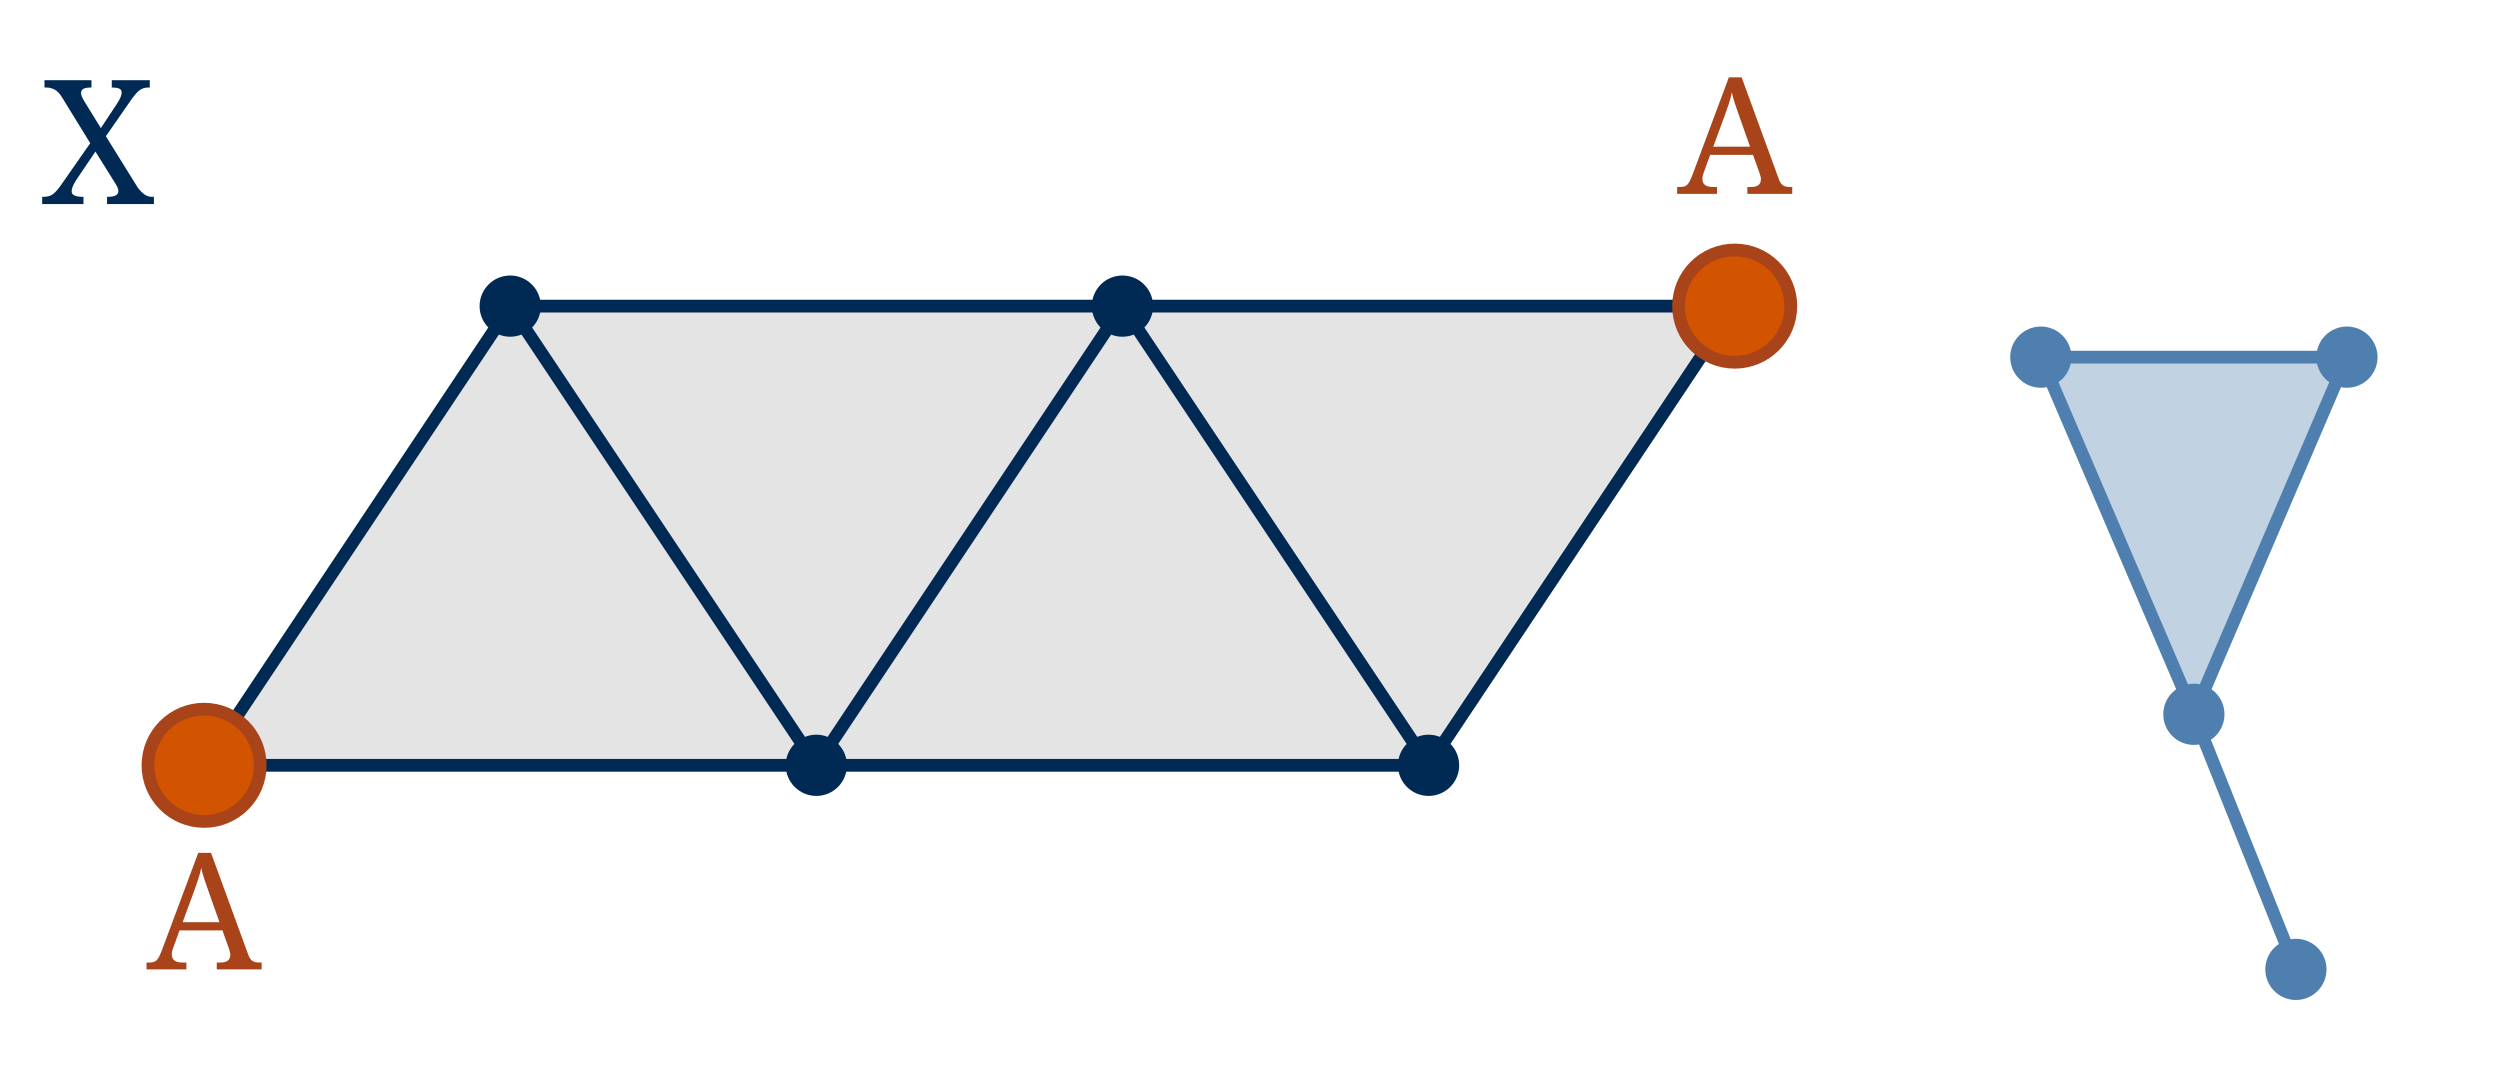
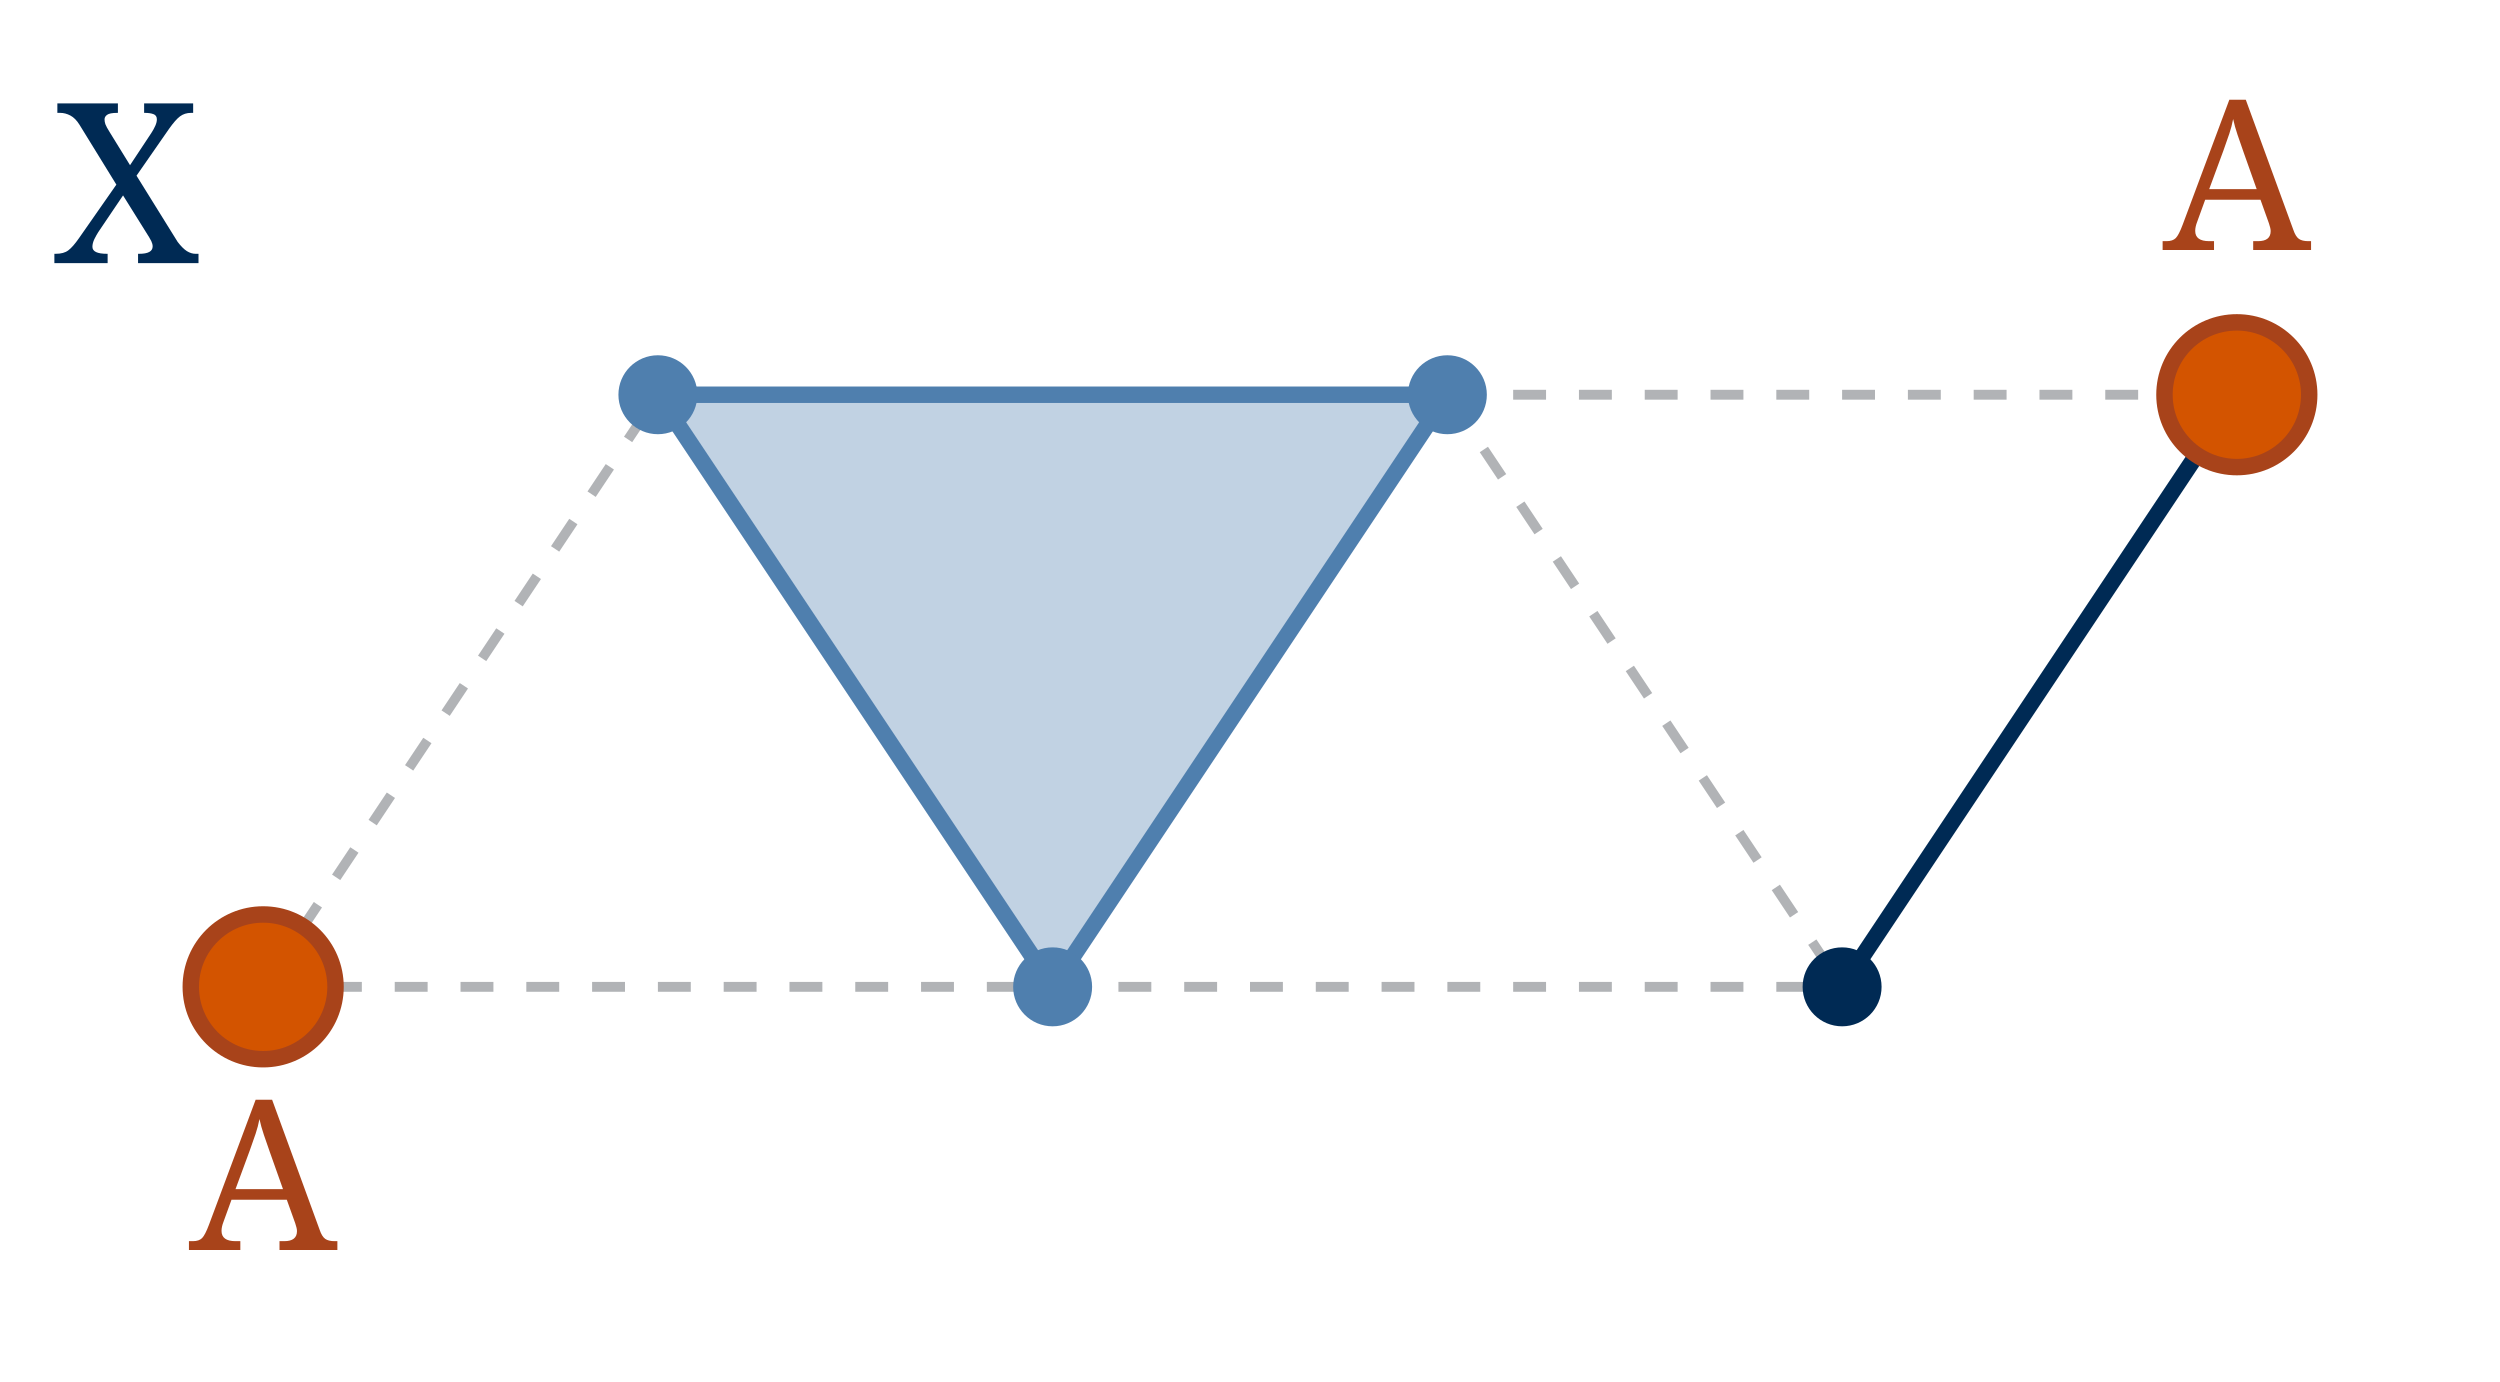
- <svg xmlns="http://www.w3.org/2000/svg" viewBox="0 0 490 210" width="490" height="210">
-   <g transform="translate(0 0)">
-     <path d="M40 150 L100 60 L160 150 z" fill="#B1B3B6" fill-opacity="0.35" />
-     <path d="M100 60 L160 150 L220 60 z" fill="#B1B3B6" fill-opacity="0.35" />
-     <path d="M160 150 L220 60 L280 150 z" fill="#B1B3B6" fill-opacity="0.35" />
-     <path d="M220 60 L280 150 L340 60 z" fill="#B1B3B6" fill-opacity="0.35" />
-     <line x1="40" y1="150" x2="100" y2="60" stroke="#002A54" stroke-width="2.5" />
-     <line x1="40" y1="150" x2="160" y2="150" stroke="#002A54" stroke-width="2.5" />
-     <line x1="100" y1="60" x2="160" y2="150" stroke="#002A54" stroke-width="2.5" />
-     <line x1="100" y1="60" x2="220" y2="60" stroke="#002A54" stroke-width="2.5" />
-     <line x1="160" y1="150" x2="220" y2="60" stroke="#002A54" stroke-width="2.5" />
-     <line x1="160" y1="150" x2="280" y2="150" stroke="#002A54" stroke-width="2.5" />
-     <line x1="220" y1="60" x2="280" y2="150" stroke="#002A54" stroke-width="2.5" />
-     <line x1="220" y1="60" x2="340" y2="60" stroke="#002A54" stroke-width="2.5" />
-     <line x1="280" y1="150" x2="340" y2="60" stroke="#002A54" stroke-width="2.5" />
-     <circle cx="40" cy="150" r="11" fill="#D35400" stroke="#A8431A" stroke-width="2.5" />
-     <circle cx="100" cy="60" r="6" fill="#002A54" />
-     <circle cx="160" cy="150" r="6" fill="#002A54" />
-     <circle cx="220" cy="60" r="6" fill="#002A54" />
-     <circle cx="280" cy="150" r="6" fill="#002A54" />
-     <circle cx="340" cy="60" r="11" fill="#D35400" stroke="#A8431A" stroke-width="2.5" />
-     <text x="40" y="190" text-anchor="middle" font-family="KaTeX_Math, Georgia, serif" font-size="32" fill="#A8431A">A</text>
-     <text x="340" y="38" text-anchor="middle" font-family="KaTeX_Math, Georgia, serif" font-size="32" fill="#A8431A">A</text>
-     <text x="8" y="40" font-family="KaTeX_Math, Georgia, serif" font-size="34" fill="#002A54">X</text>
-     <path d="M400 70 L460 70 L430 140 z" fill="#4F7FAE" fill-opacity="0.35" />
-     <line x1="400" y1="70" x2="460" y2="70" stroke="#4F7FAE" stroke-width="2.5" />
-     <line x1="400" y1="70" x2="430" y2="140" stroke="#4F7FAE" stroke-width="2.5" />
-     <line x1="460" y1="70" x2="430" y2="140" stroke="#4F7FAE" stroke-width="2.5" />
-     <line x1="430" y1="140" x2="450" y2="190" stroke="#4F7FAE" stroke-width="2.5" />
-     <circle cx="400" cy="70" r="6" fill="#4F7FAE" />
-     <circle cx="460" cy="70" r="6" fill="#4F7FAE" />
-     <circle cx="430" cy="140" r="6" fill="#4F7FAE" />
-     <circle cx="450" cy="190" r="6" fill="#4F7FAE" />
-   </g>
+ <svg xmlns="http://www.w3.org/2000/svg" viewBox="0 0 380 210" width="380" height="210">
+   <path d="M100 60 L160 150 L220 60 z" fill="#4F7FAE" fill-opacity="0.35" />
+   <line x1="40" y1="150" x2="100" y2="60" stroke="#B1B3B6" stroke-width="1.5" stroke-dasharray="5 5" />
+   <line x1="40" y1="150" x2="160" y2="150" stroke="#B1B3B6" stroke-width="1.5" stroke-dasharray="5 5" />
+   <line x1="100" y1="60" x2="160" y2="150" stroke="#4F7FAE" stroke-width="2.5" />
+   <line x1="100" y1="60" x2="220" y2="60" stroke="#4F7FAE" stroke-width="2.5" />
+   <line x1="160" y1="150" x2="220" y2="60" stroke="#4F7FAE" stroke-width="2.5" />
+   <line x1="160" y1="150" x2="280" y2="150" stroke="#B1B3B6" stroke-width="1.5" stroke-dasharray="5 5" />
+   <line x1="220" y1="60" x2="280" y2="150" stroke="#B1B3B6" stroke-width="1.5" stroke-dasharray="5 5" />
+   <line x1="220" y1="60" x2="340" y2="60" stroke="#B1B3B6" stroke-width="1.5" stroke-dasharray="5 5" />
+   <line x1="280" y1="150" x2="340" y2="60" stroke="#002A54" stroke-width="2.5" />
+   <circle cx="40" cy="150" r="11" fill="#D35400" stroke="#A8431A" stroke-width="2.5" />
+   <circle cx="100" cy="60" r="6" fill="#4F7FAE" />
+   <circle cx="160" cy="150" r="6" fill="#4F7FAE" />
+   <circle cx="220" cy="60" r="6" fill="#4F7FAE" />
+   <circle cx="280" cy="150" r="6" fill="#002A54" />
+   <circle cx="340" cy="60" r="11" fill="#D35400" stroke="#A8431A" stroke-width="2.5" />
+   <text x="40" y="190" text-anchor="middle" font-family="KaTeX_Math, Georgia, serif" font-size="32" fill="#A8431A">A</text>
+   <text x="340" y="38" text-anchor="middle" font-family="KaTeX_Math, Georgia, serif" font-size="32" fill="#A8431A">A</text>
+   <text x="8" y="40" font-family="KaTeX_Math, Georgia, serif" font-size="34" fill="#002A54">X</text>
</svg>
